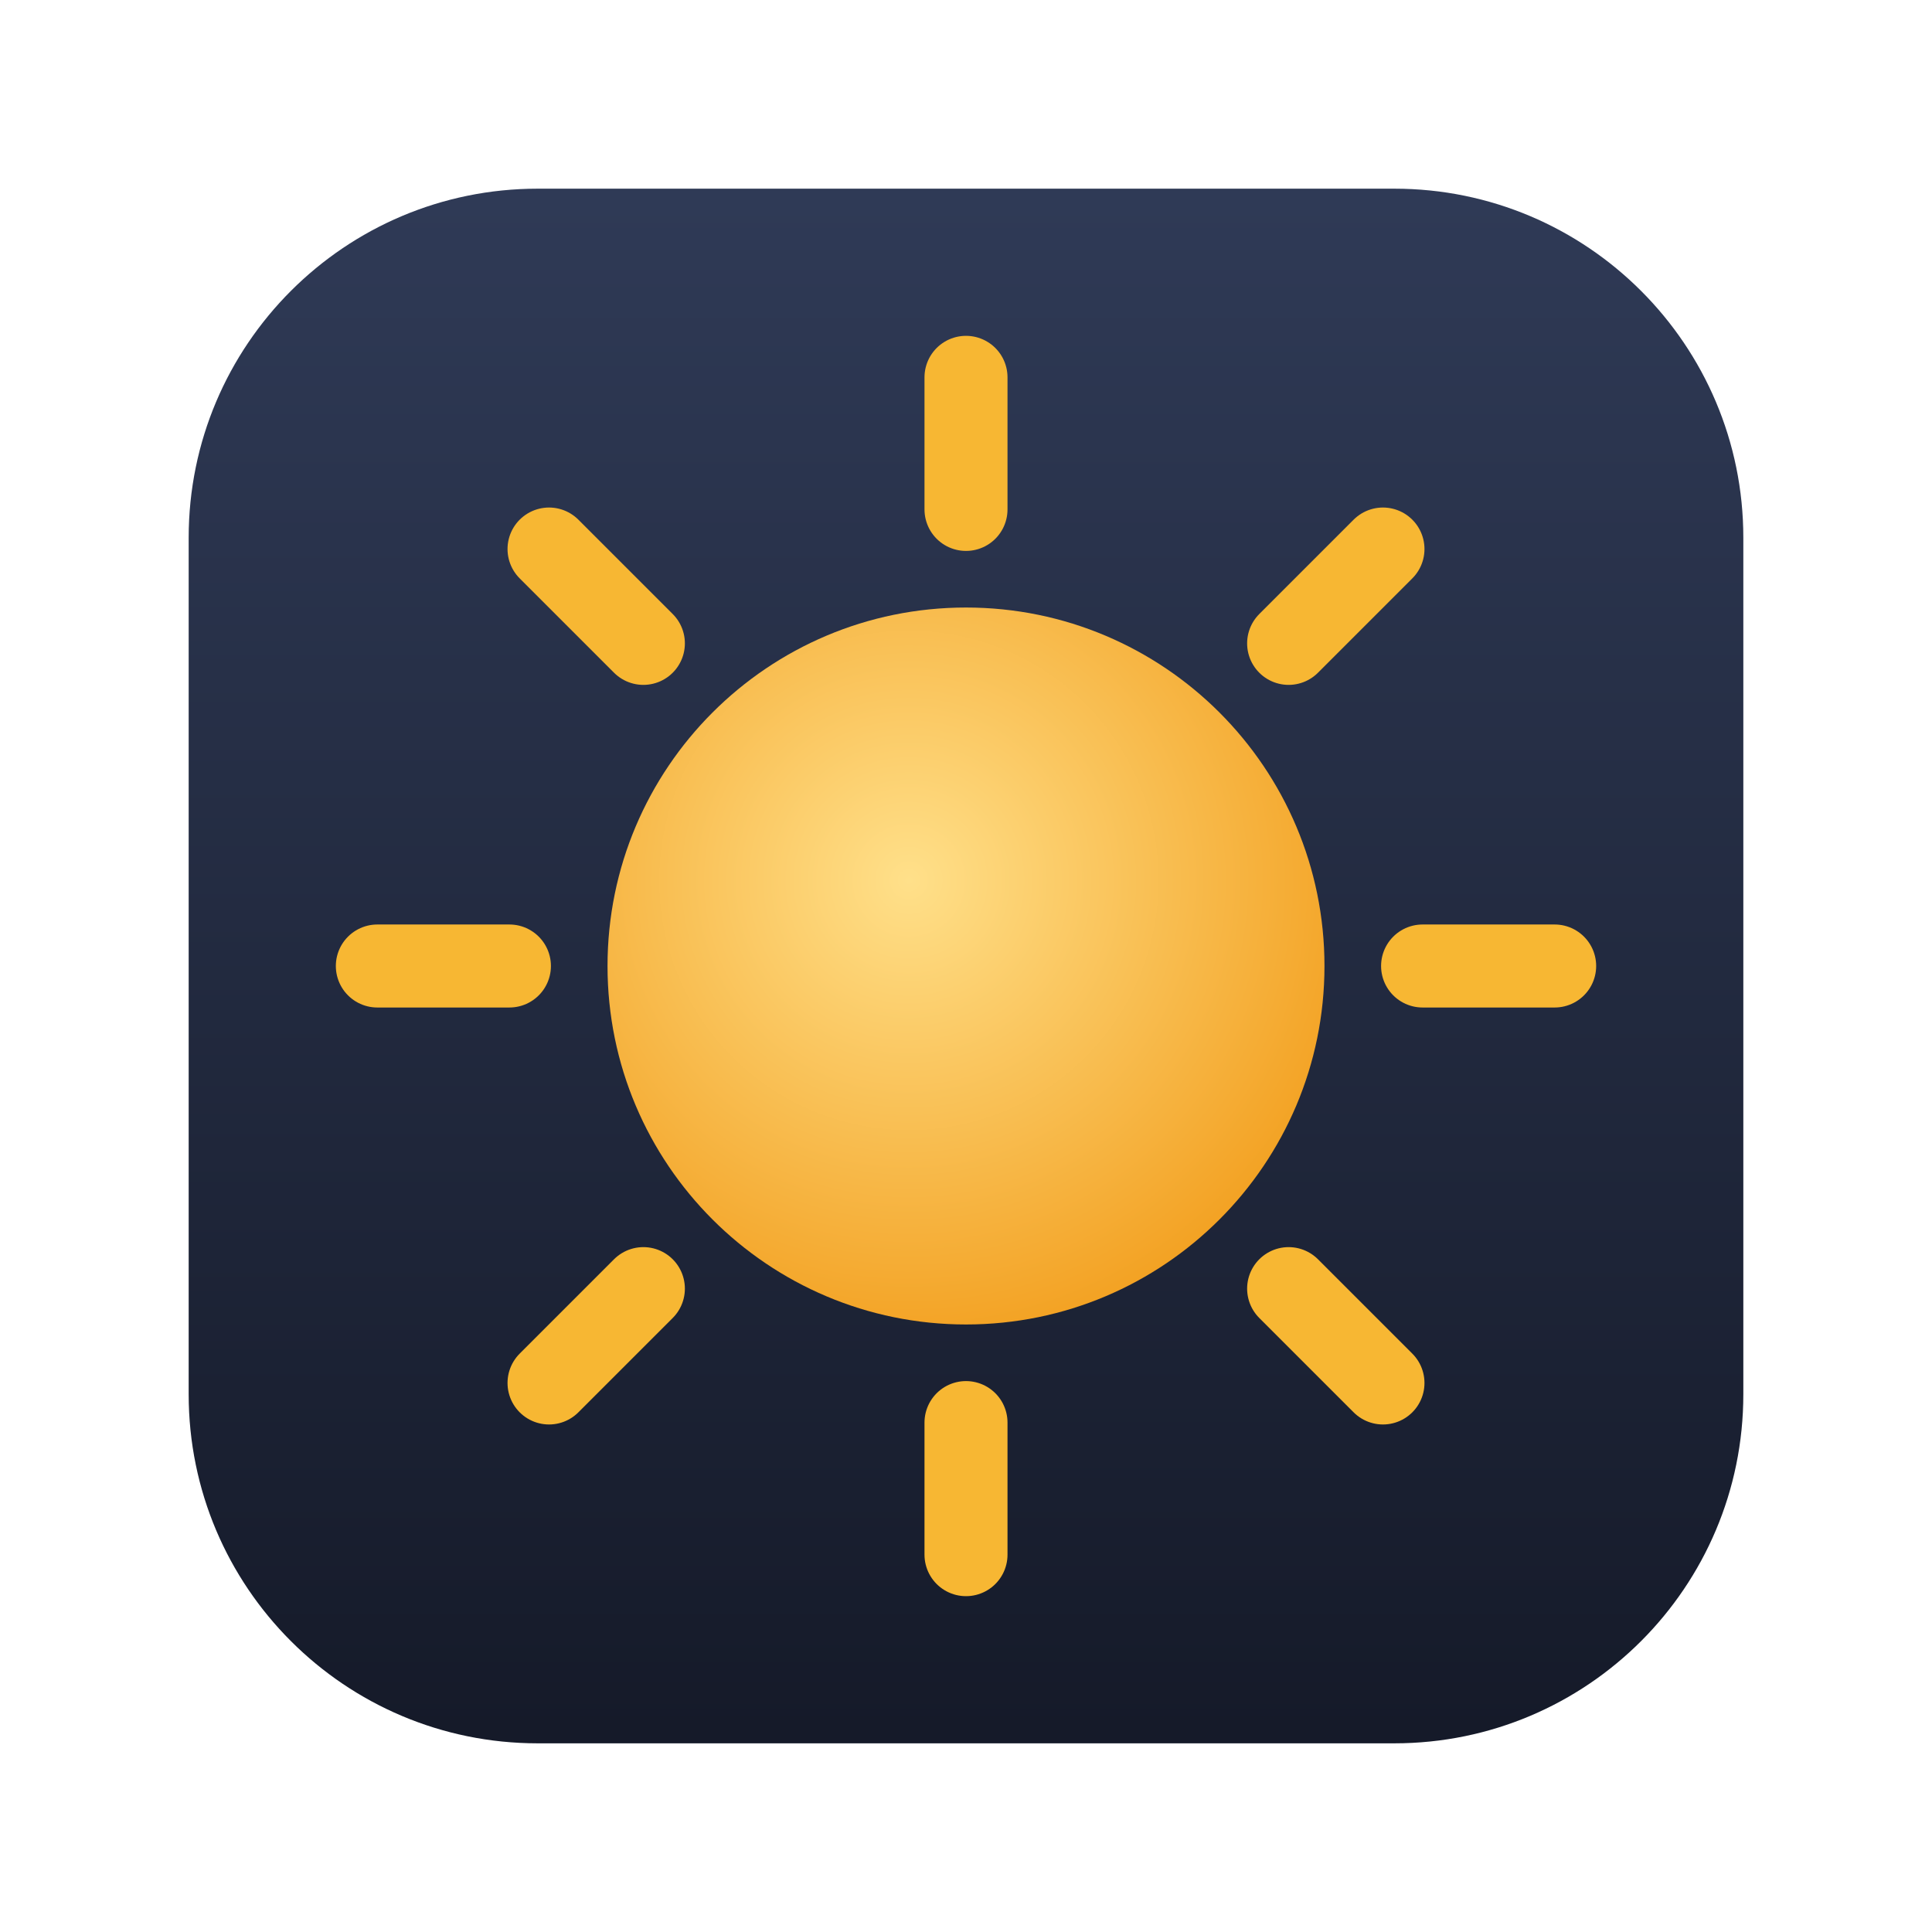
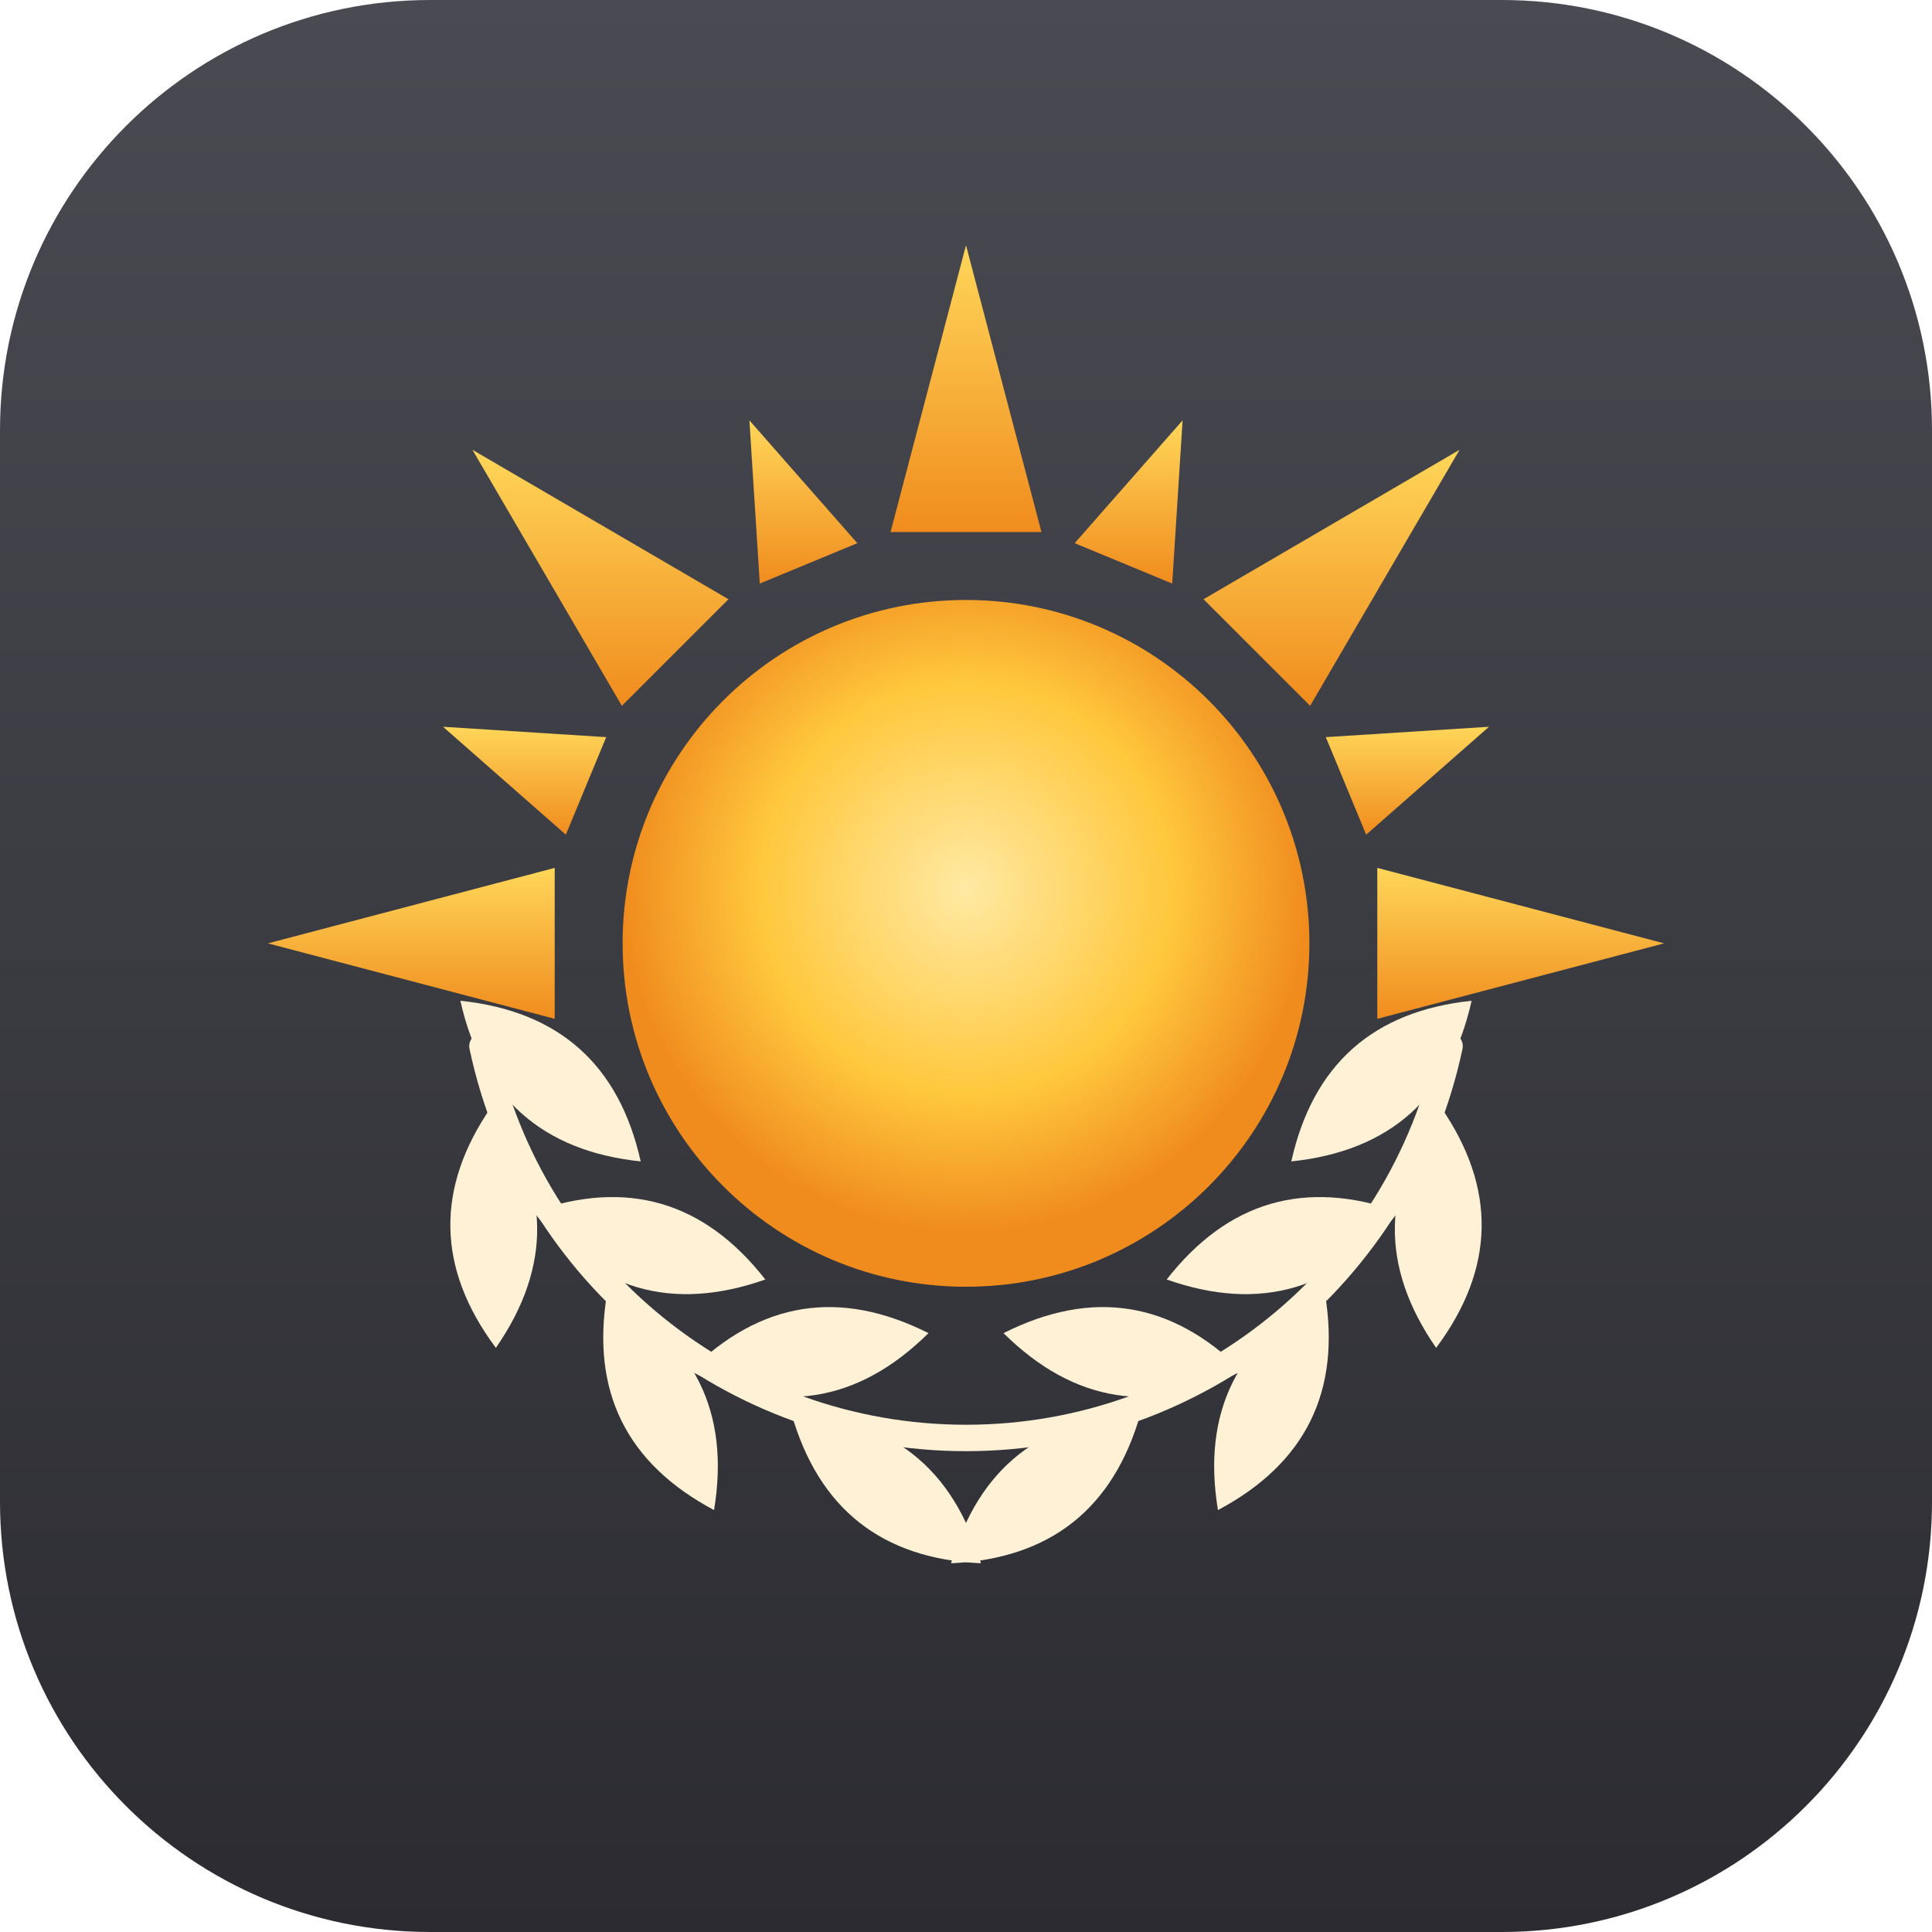
- <svg xmlns="http://www.w3.org/2000/svg" viewBox="0 0 1024 1024">
+ <svg xmlns="http://www.w3.org/2000/svg" viewBox="0 0 1024 1024" width="1024" height="1024">
  <defs>
-     <linearGradient id="placa" x1="0" y1="0" x2="0" y2="1">
-       <stop offset="0" stop-color="#2f3a56" />
-       <stop offset="1" stop-color="#151a29" />
+     <linearGradient id="piedra" x1="0" y1="0" x2="0" y2="1">
+       <stop offset="0" stop-color="#4a4a52" />
+       <stop offset="1" stop-color="#2b2b31" />
    </linearGradient>
-     <radialGradient id="sol" cx="0.42" cy="0.38" r="0.7">
-       <stop offset="0" stop-color="#ffe08a" />
-       <stop offset="1" stop-color="#f29d1b" />
+     <linearGradient id="sol" x1="0" y1="0" x2="0" y2="1">
+       <stop offset="0" stop-color="#ffd659" />
+       <stop offset="1" stop-color="#f08c1e" />
+     </linearGradient>
+     <radialGradient id="brillo" cx="0.5" cy="0.42" r="0.5">
+       <stop offset="0" stop-color="#ffe9a3" />
+       <stop offset="0.6" stop-color="#ffc83d" />
+       <stop offset="1" stop-color="#f08c1e" />
    </radialGradient>
  </defs>
-   <rect x="100" y="100" width="824" height="824" rx="185" fill="url(#placa)" />
-   <g stroke="#f7b733" stroke-width="44" stroke-linecap="round">
-     <line x1="512" y1="200" x2="512" y2="270" />
-     <line x1="512" y1="754" x2="512" y2="824" />
-     <line x1="200" y1="512" x2="270" y2="512" />
-     <line x1="754" y1="512" x2="824" y2="512" />
-     <line x1="291" y1="291" x2="341" y2="341" />
-     <line x1="683" y1="683" x2="733" y2="733" />
-     <line x1="291" y1="733" x2="341" y2="683" />
-     <line x1="683" y1="341" x2="733" y2="291" />
+   <rect width="1024" height="1024" rx="228" fill="url(#piedra)" />
+   <g fill="url(#sol)">
+     <path d="M294.0 460.0L142.0 500.0L294.0 540.0z" />
+     <path d="M321.3 390.7L234.8 385.2L299.9 442.4z" />
+     <path d="M386.1 317.6L250.4 238.4L329.6 374.1z" />
+     <path d="M454.4 287.9L397.2 222.8L402.7 309.3z" />
+     <path d="M552.0 282.0L512.0 130.0L472.0 282.0z" />
+     <path d="M621.3 309.3L626.8 222.8L569.6 287.9z" />
+     <path d="M694.4 374.1L773.6 238.4L637.9 317.6z" />
+     <path d="M724.1 442.4L789.2 385.2L702.7 390.7z" />
+     <path d="M730.0 540.0L882.0 500.0L730.0 460.0z" />
  </g>
-   <circle cx="512" cy="512" r="190" fill="url(#sol)" />
+   <circle cx="512" cy="500" r="182" fill="url(#brillo)" />
+   <path d="M768.3 554.5A262 262 0 0 1 255.7 554.5" fill="none" stroke="#fff1d6" stroke-width="14" stroke-linecap="round" />
+   <g>
+     <path d="M-64.0 0 Q0 -46.0 64.0 0 Q0 46.0 -64.0 0z" transform="translate(554.3 788.9) rotate(-38.3)" fill="#fff1d6" />
+     <path d="M-64.0 0 Q0 -46.0 64.0 0 Q0 46.0 -64.0 0z" transform="translate(595.1 716.6) rotate(9.0)" fill="#fff1d6" />
+     <path d="M-64.0 0 Q0 -46.0 64.0 0 Q0 46.0 -64.0 0z" transform="translate(673.9 743.0) rotate(-63.7)" fill="#fff1d6" />
+     <path d="M-64.0 0 Q0 -46.0 64.0 0 Q0 46.0 -64.0 0z" transform="translate(679.8 660.2) rotate(-16.3)" fill="#fff1d6" />
+     <path d="M-64.0 0 Q0 -46.0 64.0 0 Q0 46.0 -64.0 0z" transform="translate(762.3 650.4) rotate(-89.0)" fill="#fff1d6" />
+     <path d="M-64.0 0 Q0 -46.0 64.0 0 Q0 46.0 -64.0 0z" transform="translate(732.2 573.0) rotate(-41.7)" fill="#fff1d6" />
+     <path d="M-64.0 0 Q0 -46.0 64.0 0 Q0 46.0 -64.0 0z" transform="translate(469.7 788.9) rotate(218.3)" fill="#fff1d6" />
+     <path d="M-64.0 0 Q0 -46.0 64.0 0 Q0 46.0 -64.0 0z" transform="translate(428.9 716.6) rotate(171.0)" fill="#fff1d6" />
+     <path d="M-64.0 0 Q0 -46.0 64.0 0 Q0 46.0 -64.0 0z" transform="translate(350.1 743.0) rotate(243.7)" fill="#fff1d6" />
+     <path d="M-64.0 0 Q0 -46.0 64.0 0 Q0 46.0 -64.0 0z" transform="translate(344.2 660.2) rotate(196.3)" fill="#fff1d6" />
+     <path d="M-64.0 0 Q0 -46.0 64.0 0 Q0 46.0 -64.0 0z" transform="translate(261.7 650.4) rotate(269.0)" fill="#fff1d6" />
+     <path d="M-64.0 0 Q0 -46.0 64.0 0 Q0 46.0 -64.0 0z" transform="translate(291.8 573.0) rotate(221.7)" fill="#fff1d6" />
+   </g>
</svg>
